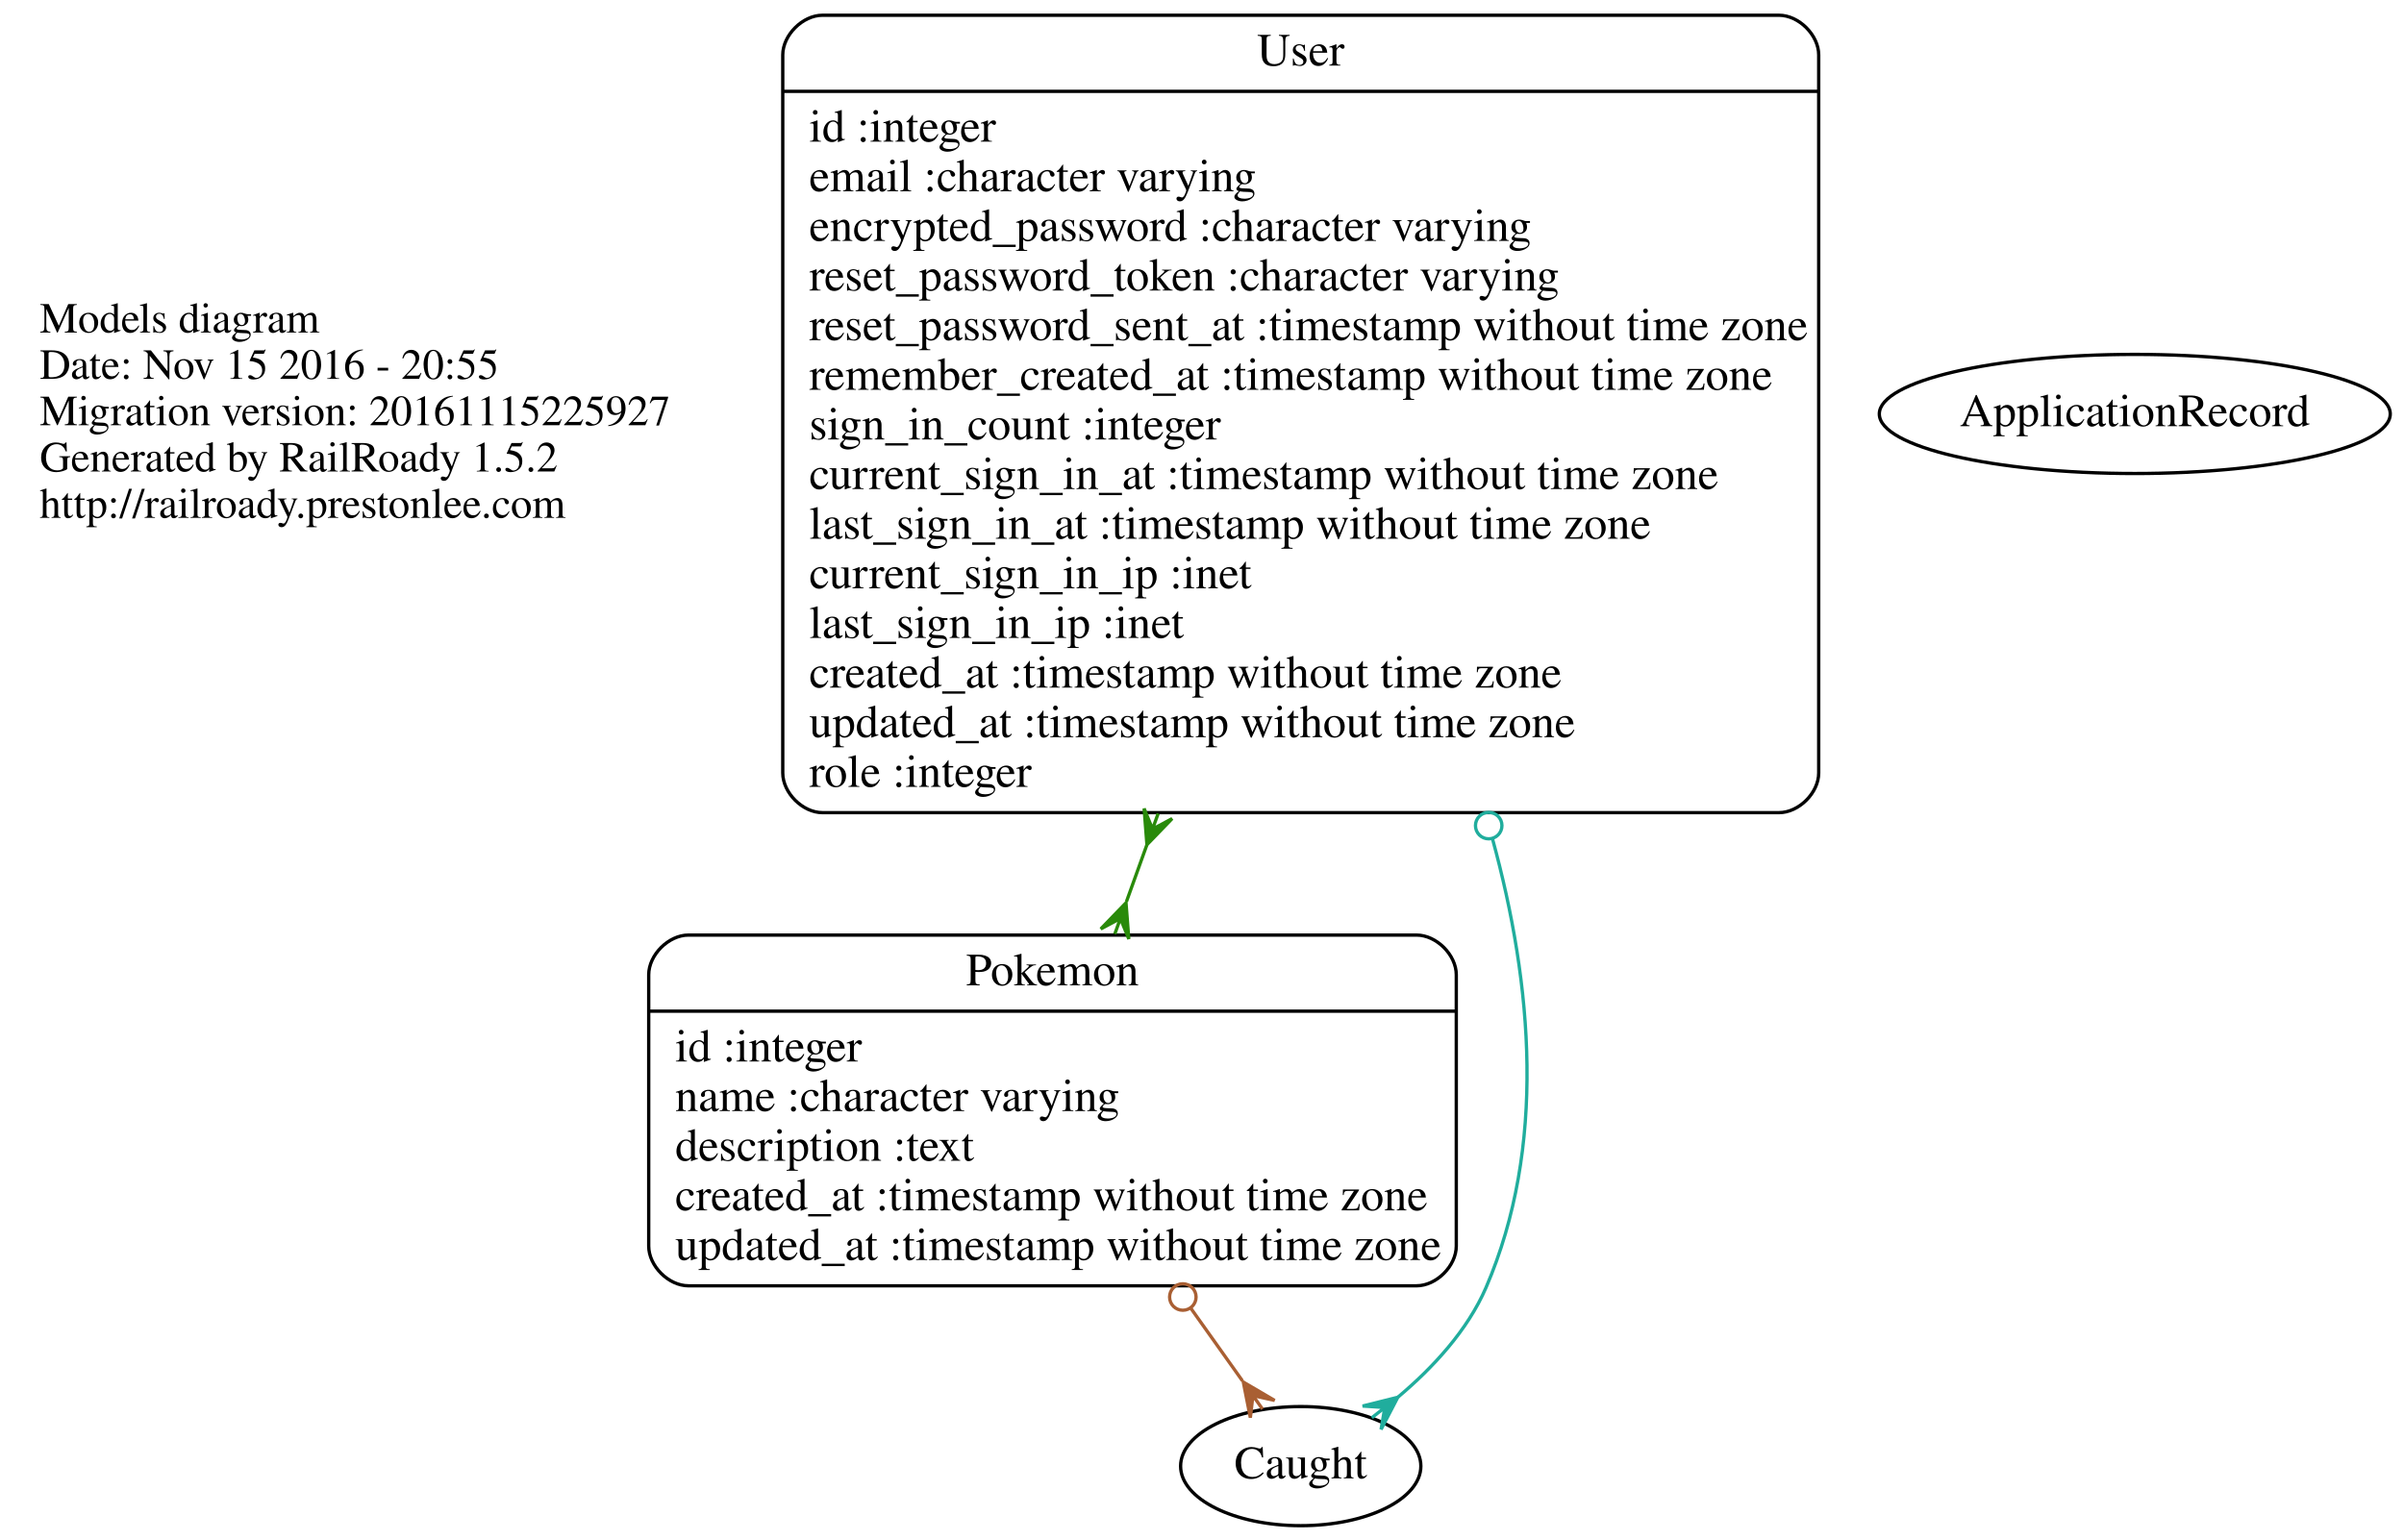
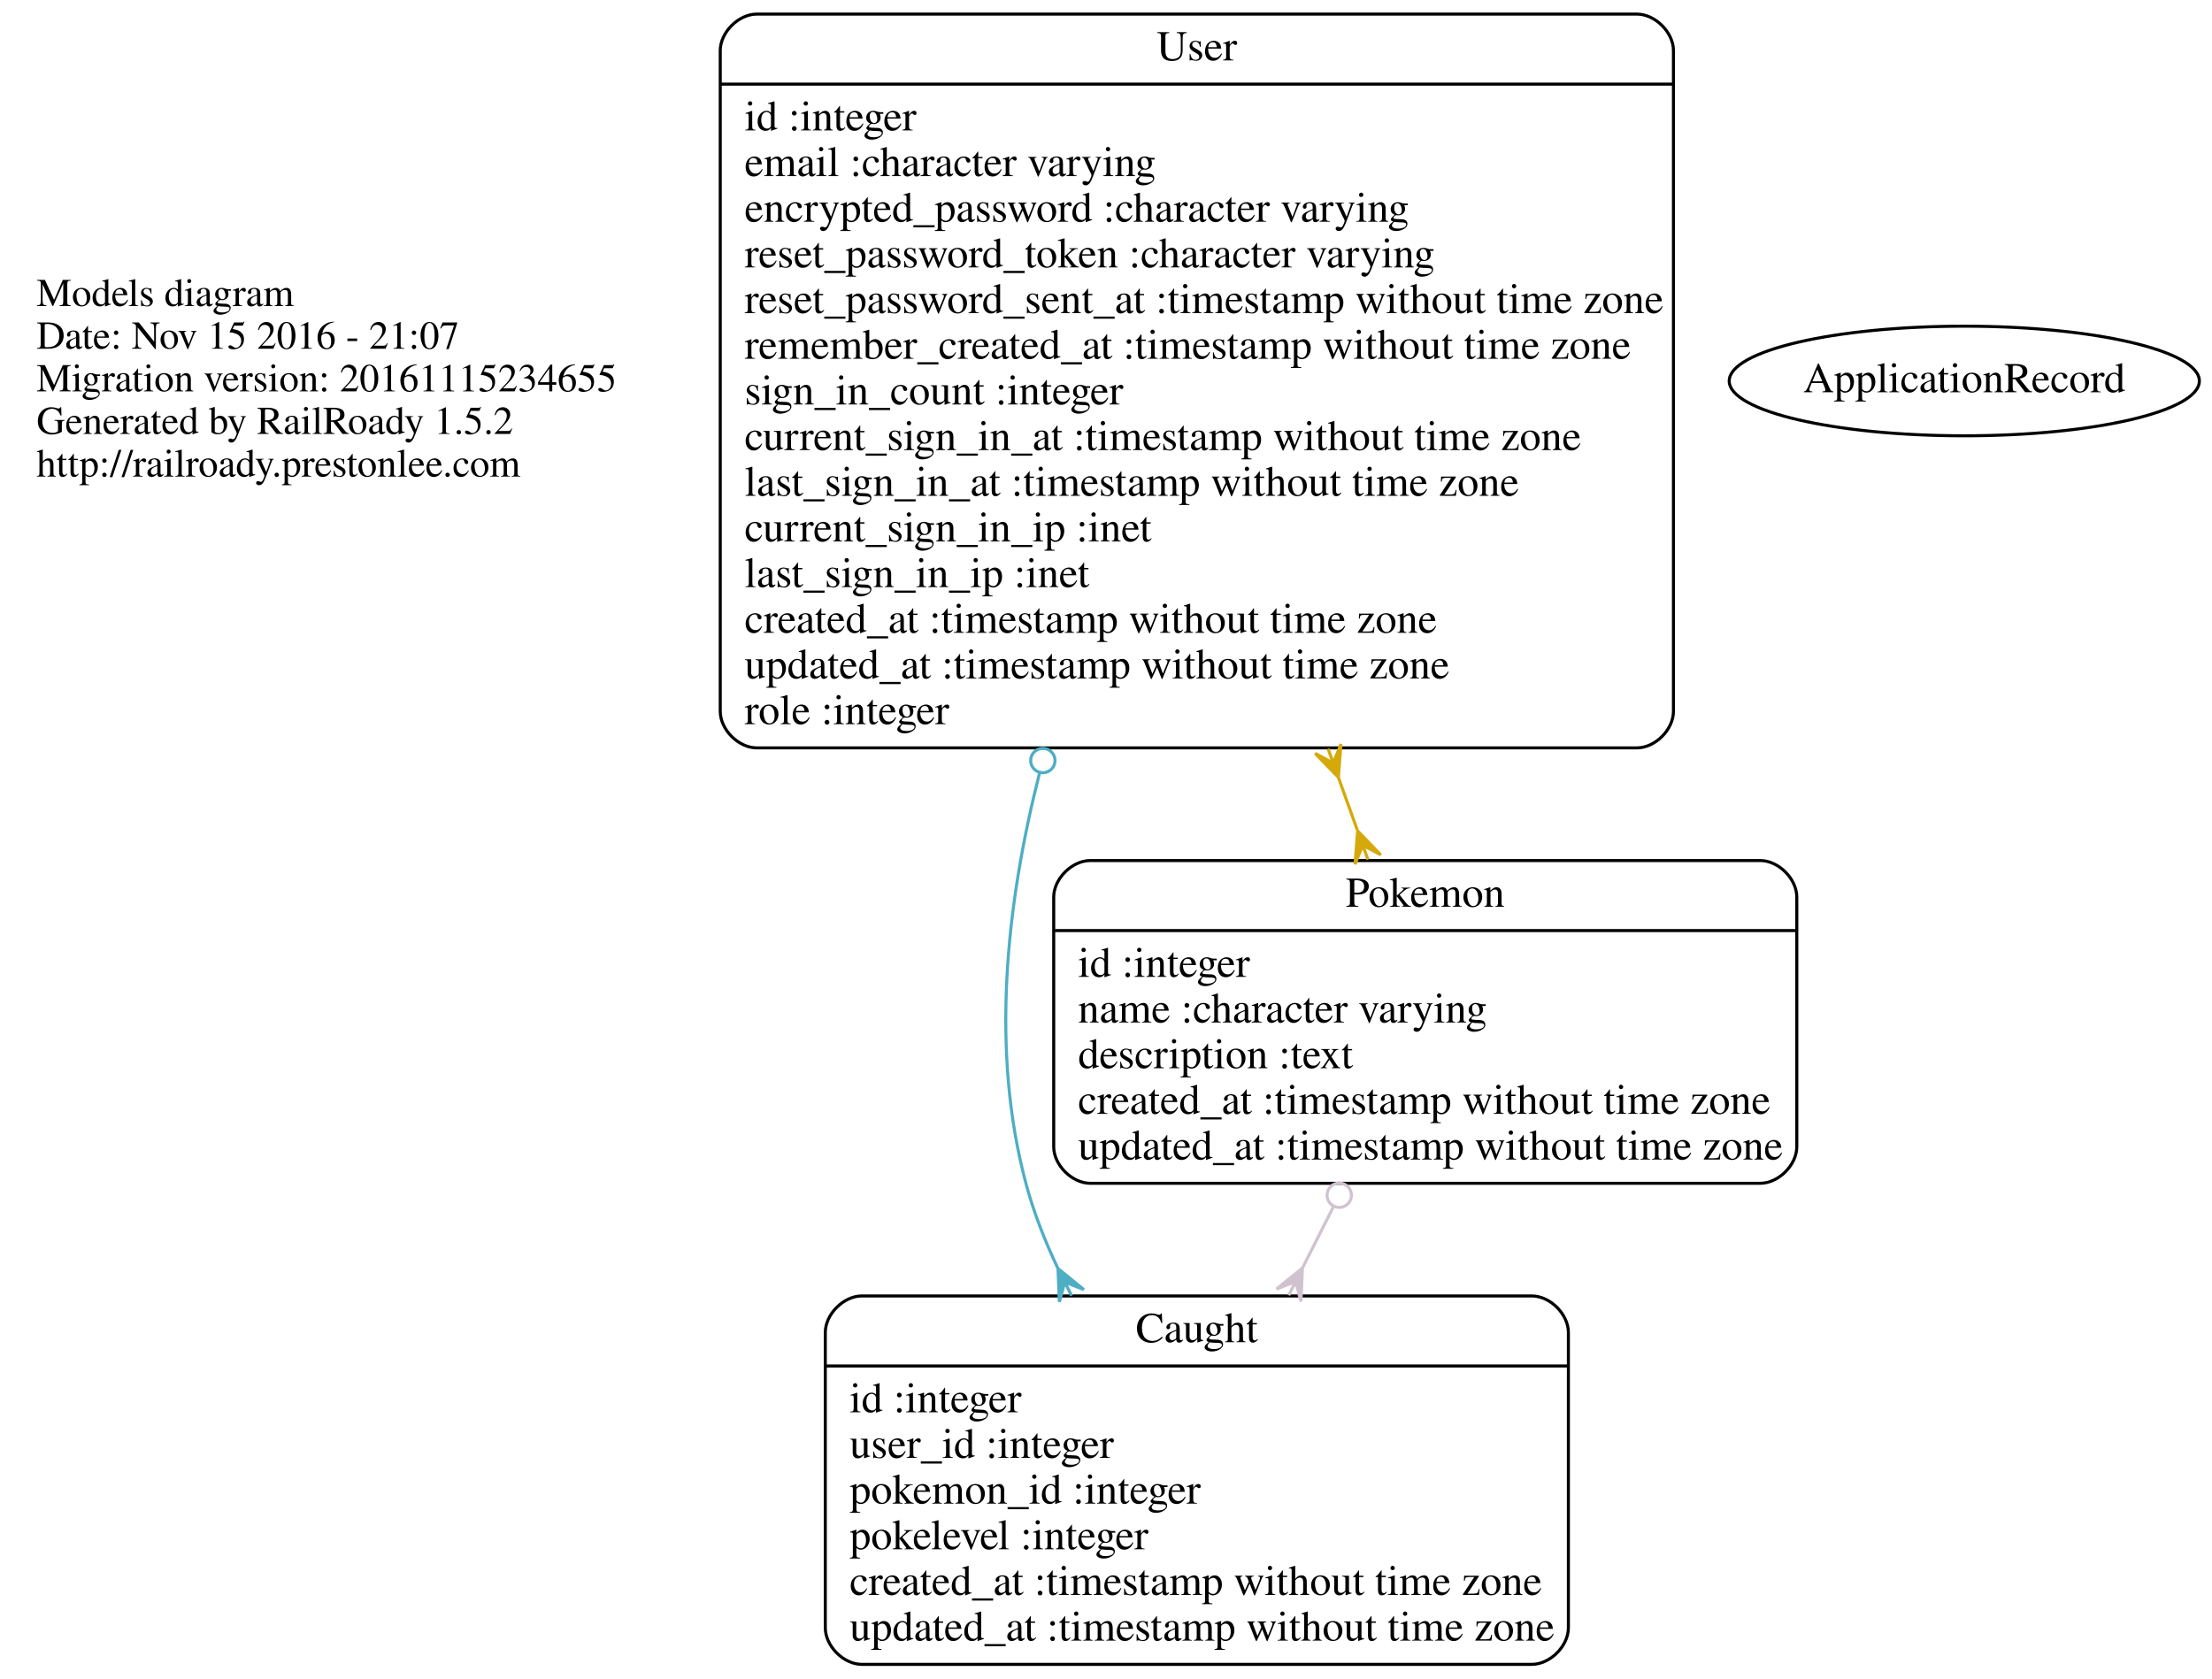
- <svg xmlns="http://www.w3.org/2000/svg" width="726pt" height="465pt" viewBox="0.00 0.00 726.34 465.00">
-   <g id="graph0" class="graph" transform="scale(1 1) rotate(0) translate(4 461)">
-     <polygon fill="none" stroke="none" points="-4,4 -4,-461 722.343,-461 722.343,4 -4,4" />
+ <svg xmlns="http://www.w3.org/2000/svg" width="726pt" height="551pt" viewBox="0.00 0.00 726.34 551.00">
+   <g id="graph0" class="graph" transform="scale(1 1) rotate(0) translate(4 547)">
+     <polygon fill="none" stroke="none" points="-4,4 -4,-547 722.343,-547 722.343,4 -4,4" />
    <g id="node1" class="node">
-       <text text-anchor="start" x="8" y="-360.6" font-family="Times,serif" font-size="13.00">Models diagram</text>
-       <text text-anchor="start" x="8" y="-346.6" font-family="Times,serif" font-size="13.00">Date: Nov 15 2016 - 20:55</text>
-       <text text-anchor="start" x="8" y="-332.6" font-family="Times,serif" font-size="13.00">Migration version: 20161115225927</text>
-       <text text-anchor="start" x="8" y="-318.6" font-family="Times,serif" font-size="13.00">Generated by RailRoady 1.5.2</text>
-       <text text-anchor="start" x="8" y="-304.6" font-family="Times,serif" font-size="13.00">http://railroady.prestonlee.com</text>
+       <text text-anchor="start" x="8" y="-446.6" font-family="Times,serif" font-size="13.00">Models diagram</text>
+       <text text-anchor="start" x="8" y="-432.6" font-family="Times,serif" font-size="13.00">Date: Nov 15 2016 - 21:07</text>
+       <text text-anchor="start" x="8" y="-418.6" font-family="Times,serif" font-size="13.00">Migration version: 20161115234655</text>
+       <text text-anchor="start" x="8" y="-404.6" font-family="Times,serif" font-size="13.00">Generated by RailRoady 1.5.2</text>
+       <text text-anchor="start" x="8" y="-390.6" font-family="Times,serif" font-size="13.00">http://railroady.prestonlee.com</text>
    </g>
    <g id="node2" class="node">
-       <path fill="none" stroke="black" d="M244.5,-215.5C244.5,-215.5 533.5,-215.5 533.5,-215.5 539.5,-215.5 545.5,-221.5 545.5,-227.5 545.5,-227.5 545.5,-444.5 545.5,-444.5 545.5,-450.5 539.5,-456.5 533.5,-456.5 533.5,-456.5 244.5,-456.5 244.5,-456.5 238.5,-456.5 232.5,-450.5 232.5,-444.5 232.5,-444.5 232.5,-227.5 232.5,-227.5 232.5,-221.5 238.5,-215.5 244.5,-215.5" />
-       <text text-anchor="middle" x="389" y="-441.3" font-family="Times,serif" font-size="14.00">User</text>
-       <polyline fill="none" stroke="black" points="232.5,-433.5 545.5,-433.5 " />
-       <text text-anchor="start" x="240.5" y="-418.3" font-family="Times,serif" font-size="14.00">id :integer</text>
-       <text text-anchor="start" x="240.5" y="-403.3" font-family="Times,serif" font-size="14.00">email :character varying</text>
-       <text text-anchor="start" x="240.5" y="-388.3" font-family="Times,serif" font-size="14.00">encrypted_password :character varying</text>
-       <text text-anchor="start" x="240.5" y="-373.3" font-family="Times,serif" font-size="14.00">reset_password_token :character varying</text>
-       <text text-anchor="start" x="240.5" y="-358.3" font-family="Times,serif" font-size="14.00">reset_password_sent_at :timestamp without time zone</text>
-       <text text-anchor="start" x="240.5" y="-343.3" font-family="Times,serif" font-size="14.00">remember_created_at :timestamp without time zone</text>
-       <text text-anchor="start" x="240.5" y="-328.3" font-family="Times,serif" font-size="14.00">sign_in_count :integer</text>
-       <text text-anchor="start" x="240.5" y="-313.3" font-family="Times,serif" font-size="14.00">current_sign_in_at :timestamp without time zone</text>
-       <text text-anchor="start" x="240.5" y="-298.3" font-family="Times,serif" font-size="14.00">last_sign_in_at :timestamp without time zone</text>
-       <text text-anchor="start" x="240.5" y="-283.3" font-family="Times,serif" font-size="14.00">current_sign_in_ip :inet</text>
-       <text text-anchor="start" x="240.5" y="-268.3" font-family="Times,serif" font-size="14.00">last_sign_in_ip :inet</text>
-       <text text-anchor="start" x="240.5" y="-253.3" font-family="Times,serif" font-size="14.00">created_at :timestamp without time zone</text>
-       <text text-anchor="start" x="240.5" y="-238.3" font-family="Times,serif" font-size="14.00">updated_at :timestamp without time zone</text>
-       <text text-anchor="start" x="240.5" y="-223.3" font-family="Times,serif" font-size="14.00">role :integer</text>
+       <path fill="none" stroke="black" d="M244.5,-301.5C244.5,-301.5 533.5,-301.5 533.5,-301.5 539.5,-301.5 545.5,-307.5 545.5,-313.5 545.5,-313.5 545.5,-530.5 545.5,-530.5 545.5,-536.5 539.5,-542.5 533.5,-542.5 533.5,-542.5 244.5,-542.5 244.5,-542.5 238.5,-542.5 232.5,-536.5 232.5,-530.5 232.5,-530.5 232.5,-313.5 232.5,-313.5 232.5,-307.5 238.5,-301.5 244.5,-301.5" />
+       <text text-anchor="middle" x="389" y="-527.3" font-family="Times,serif" font-size="14.00">User</text>
+       <polyline fill="none" stroke="black" points="232.5,-519.5 545.5,-519.5 " />
+       <text text-anchor="start" x="240.5" y="-504.3" font-family="Times,serif" font-size="14.00">id :integer</text>
+       <text text-anchor="start" x="240.5" y="-489.3" font-family="Times,serif" font-size="14.00">email :character varying</text>
+       <text text-anchor="start" x="240.5" y="-474.3" font-family="Times,serif" font-size="14.00">encrypted_password :character varying</text>
+       <text text-anchor="start" x="240.5" y="-459.3" font-family="Times,serif" font-size="14.00">reset_password_token :character varying</text>
+       <text text-anchor="start" x="240.5" y="-444.3" font-family="Times,serif" font-size="14.00">reset_password_sent_at :timestamp without time zone</text>
+       <text text-anchor="start" x="240.5" y="-429.3" font-family="Times,serif" font-size="14.00">remember_created_at :timestamp without time zone</text>
+       <text text-anchor="start" x="240.5" y="-414.3" font-family="Times,serif" font-size="14.00">sign_in_count :integer</text>
+       <text text-anchor="start" x="240.5" y="-399.3" font-family="Times,serif" font-size="14.00">current_sign_in_at :timestamp without time zone</text>
+       <text text-anchor="start" x="240.5" y="-384.3" font-family="Times,serif" font-size="14.00">last_sign_in_at :timestamp without time zone</text>
+       <text text-anchor="start" x="240.5" y="-369.3" font-family="Times,serif" font-size="14.00">current_sign_in_ip :inet</text>
+       <text text-anchor="start" x="240.5" y="-354.3" font-family="Times,serif" font-size="14.00">last_sign_in_ip :inet</text>
+       <text text-anchor="start" x="240.5" y="-339.3" font-family="Times,serif" font-size="14.00">created_at :timestamp without time zone</text>
+       <text text-anchor="start" x="240.5" y="-324.3" font-family="Times,serif" font-size="14.00">updated_at :timestamp without time zone</text>
+       <text text-anchor="start" x="240.5" y="-309.3" font-family="Times,serif" font-size="14.00">role :integer</text>
    </g>
    <g id="node4" class="node">
-       <path fill="none" stroke="black" d="M204,-72.5C204,-72.5 424,-72.5 424,-72.5 430,-72.5 436,-78.5 436,-84.5 436,-84.5 436,-166.5 436,-166.5 436,-172.5 430,-178.5 424,-178.5 424,-178.5 204,-178.5 204,-178.5 198,-178.5 192,-172.5 192,-166.5 192,-166.5 192,-84.5 192,-84.5 192,-78.5 198,-72.5 204,-72.5" />
-       <text text-anchor="middle" x="314" y="-163.3" font-family="Times,serif" font-size="14.00">Pokemon</text>
-       <polyline fill="none" stroke="black" points="192,-155.5 436,-155.5 " />
-       <text text-anchor="start" x="200" y="-140.3" font-family="Times,serif" font-size="14.00">id :integer</text>
-       <text text-anchor="start" x="200" y="-125.3" font-family="Times,serif" font-size="14.00">name :character varying</text>
-       <text text-anchor="start" x="200" y="-110.3" font-family="Times,serif" font-size="14.00">description :text</text>
-       <text text-anchor="start" x="200" y="-95.3" font-family="Times,serif" font-size="14.00">created_at :timestamp without time zone</text>
-       <text text-anchor="start" x="200" y="-80.3" font-family="Times,serif" font-size="14.00">updated_at :timestamp without time zone</text>
+       <path fill="none" stroke="black" d="M279,-0.5C279,-0.5 499,-0.5 499,-0.5 505,-0.5 511,-6.5 511,-12.5 511,-12.5 511,-109.5 511,-109.5 511,-115.5 505,-121.5 499,-121.5 499,-121.5 279,-121.5 279,-121.5 273,-121.5 267,-115.5 267,-109.5 267,-109.5 267,-12.5 267,-12.5 267,-6.5 273,-0.5 279,-0.5" />
+       <text text-anchor="middle" x="389" y="-106.3" font-family="Times,serif" font-size="14.00">Caught</text>
+       <polyline fill="none" stroke="black" points="267,-98.5 511,-98.5 " />
+       <text text-anchor="start" x="275" y="-83.3" font-family="Times,serif" font-size="14.00">id :integer</text>
+       <text text-anchor="start" x="275" y="-68.3" font-family="Times,serif" font-size="14.00">user_id :integer</text>
+       <text text-anchor="start" x="275" y="-53.3" font-family="Times,serif" font-size="14.00">pokemon_id :integer</text>
+       <text text-anchor="start" x="275" y="-38.3" font-family="Times,serif" font-size="14.00">pokelevel :integer</text>
+       <text text-anchor="start" x="275" y="-23.3" font-family="Times,serif" font-size="14.00">created_at :timestamp without time zone</text>
+       <text text-anchor="start" x="275" y="-8.3" font-family="Times,serif" font-size="14.00">updated_at :timestamp without time zone</text>
+     </g>
+     <g id="edge1" class="edge">
+       <path fill="none" stroke="#4daec4" d="M337.339,-293.204C326.356,-250.024 321.186,-201.698 333,-158 335.485,-148.807 339.094,-139.59 343.3,-130.701" />
+       <ellipse fill="none" stroke="#4daec4" cx="338.431" cy="-297.337" rx="4" ry="4" />
+       <polygon fill="#4daec4" stroke="#4daec4" points="343.396,-130.51 351.901,-123.587 345.637,-126.04 347.878,-121.57 347.878,-121.57 347.878,-121.57 345.637,-126.04 343.855,-119.553 343.396,-130.51 343.396,-130.51" />
+     </g>
+     <g id="node5" class="node">
+       <path fill="none" stroke="black" d="M354,-158.5C354,-158.5 574,-158.5 574,-158.5 580,-158.5 586,-164.5 586,-170.5 586,-170.5 586,-252.5 586,-252.5 586,-258.5 580,-264.5 574,-264.5 574,-264.5 354,-264.5 354,-264.5 348,-264.5 342,-258.5 342,-252.5 342,-252.5 342,-170.5 342,-170.5 342,-164.5 348,-158.5 354,-158.5" />
+       <text text-anchor="middle" x="464" y="-249.3" font-family="Times,serif" font-size="14.00">Pokemon</text>
+       <polyline fill="none" stroke="black" points="342,-241.5 586,-241.5 " />
+       <text text-anchor="start" x="350" y="-226.3" font-family="Times,serif" font-size="14.00">id :integer</text>
+       <text text-anchor="start" x="350" y="-211.3" font-family="Times,serif" font-size="14.00">name :character varying</text>
+       <text text-anchor="start" x="350" y="-196.3" font-family="Times,serif" font-size="14.00">description :text</text>
+       <text text-anchor="start" x="350" y="-181.3" font-family="Times,serif" font-size="14.00">created_at :timestamp without time zone</text>
+       <text text-anchor="start" x="350" y="-166.3" font-family="Times,serif" font-size="14.00">updated_at :timestamp without time zone</text>
    </g>
    <g id="edge2" class="edge">
-       <path fill="none" stroke="#298a0a" d="M342.513,-205.767C340.406,-199.908 338.338,-194.16 336.34,-188.605" />
-       <polygon fill="#298a0a" stroke="#298a0a" points="342.531,-205.815 341.681,-216.748 344.223,-210.52 345.916,-215.225 345.916,-215.225 345.916,-215.225 344.223,-210.52 350.15,-213.702 342.531,-205.815 342.531,-205.815" />
-       <polygon fill="#298a0a" stroke="#298a0a" points="336.208,-188.239 337.058,-177.306 334.516,-183.534 332.824,-178.83 332.824,-178.83 332.824,-178.83 334.516,-183.534 328.589,-180.353 336.208,-188.239 336.208,-188.239" />
-     </g>
-     <g id="node5" class="node">
-       <ellipse fill="none" stroke="black" cx="389" cy="-18" rx="36.294" ry="18" />
-       <text text-anchor="middle" x="389" y="-14.3" font-family="Times,serif" font-size="14.00">Caught</text>
-     </g>
-     <g id="edge1" class="edge">
-       <path fill="none" stroke="#20ad9d" d="M446.951,-207.545C459.032,-163.453 463.282,-114.474 445,-72 439.391,-58.969 428.828,-47.643 418.374,-38.845" />
-       <ellipse fill="none" stroke="#20ad9d" cx="445.794" cy="-211.586" rx="4" ry="4" />
-       <polygon fill="#20ad9d" stroke="#20ad9d" points="418.337,-38.816 413.272,-29.09 414.411,-35.719 410.486,-32.623 410.486,-32.623 410.486,-32.623 414.411,-35.719 407.699,-36.156 418.337,-38.816 418.337,-38.816" />
+       <path fill="none" stroke="#d4a909" d="M435.487,-291.767C437.594,-285.908 439.662,-280.16 441.66,-274.605" />
+       <polygon fill="#d4a909" stroke="#d4a909" points="435.469,-291.815 427.85,-299.702 433.777,-296.52 432.084,-301.225 432.084,-301.225 432.084,-301.225 433.777,-296.52 436.319,-302.748 435.469,-291.815 435.469,-291.815" />
+       <polygon fill="#d4a909" stroke="#d4a909" points="441.792,-274.239 449.411,-266.353 443.484,-269.534 445.176,-264.83 445.176,-264.83 445.176,-264.83 443.484,-269.534 440.942,-263.306 441.792,-274.239 441.792,-274.239" />
    </g>
    <g id="node3" class="node">
-       <ellipse fill="none" stroke="black" cx="641" cy="-336" rx="77.187" ry="18" />
-       <text text-anchor="middle" x="641" y="-332.3" font-family="Times,serif" font-size="14.00">ApplicationRecord</text>
+       <ellipse fill="none" stroke="black" cx="641" cy="-422" rx="77.187" ry="18" />
+       <text text-anchor="middle" x="641" y="-418.3" font-family="Times,serif" font-size="14.00">ApplicationRecord</text>
    </g>
    <g id="edge3" class="edge">
-       <path fill="none" stroke="#a95f33" d="M355.775,-65.736C361.258,-58.024 366.617,-50.485 371.376,-43.791" />
-       <ellipse fill="none" stroke="#a95f33" cx="353.378" cy="-69.108" rx="4" ry="4" />
-       <polygon fill="#a95f33" stroke="#a95f33" points="371.654,-43.4 381.116,-37.857 374.551,-39.325 377.448,-35.25 377.448,-35.25 377.448,-35.25 374.551,-39.325 373.781,-32.642 371.654,-43.4 371.654,-43.4" />
+       <path fill="none" stroke="#d1c2cf" d="M433.889,-150.881C430.556,-144.281 427.142,-137.521 423.758,-130.82" />
+       <ellipse fill="none" stroke="#d1c2cf" cx="435.755" cy="-154.574" rx="4" ry="4" />
+       <polygon fill="#d1c2cf" stroke="#d1c2cf" points="423.68,-130.666 423.188,-119.711 421.426,-126.203 419.171,-121.74 419.171,-121.74 419.171,-121.74 421.426,-126.203 415.155,-123.768 423.68,-130.666 423.68,-130.666" />
    </g>
  </g>
</svg>
